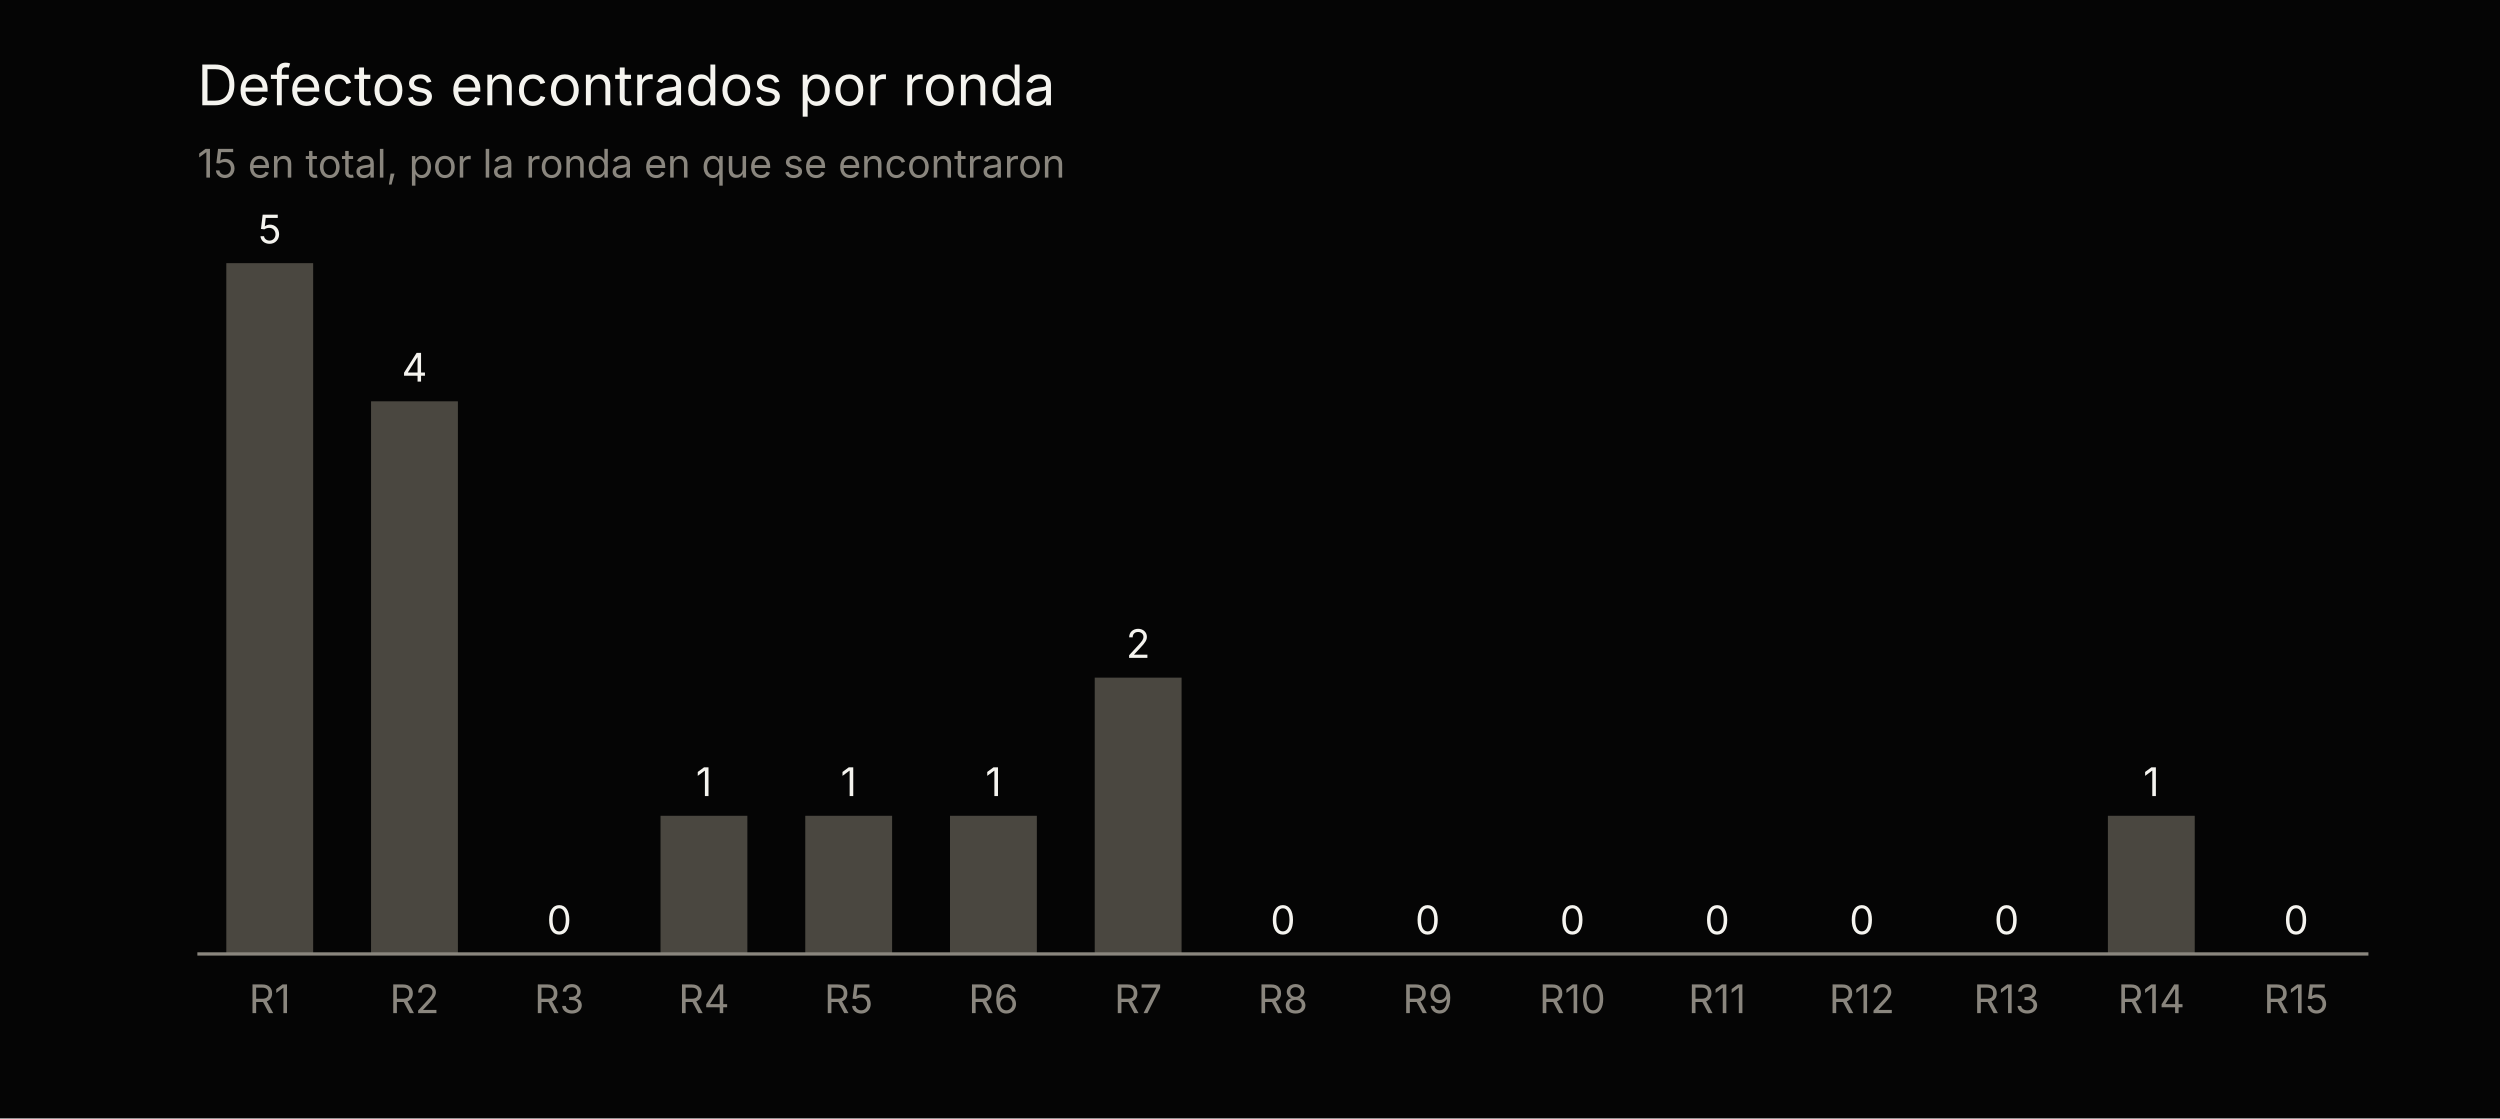
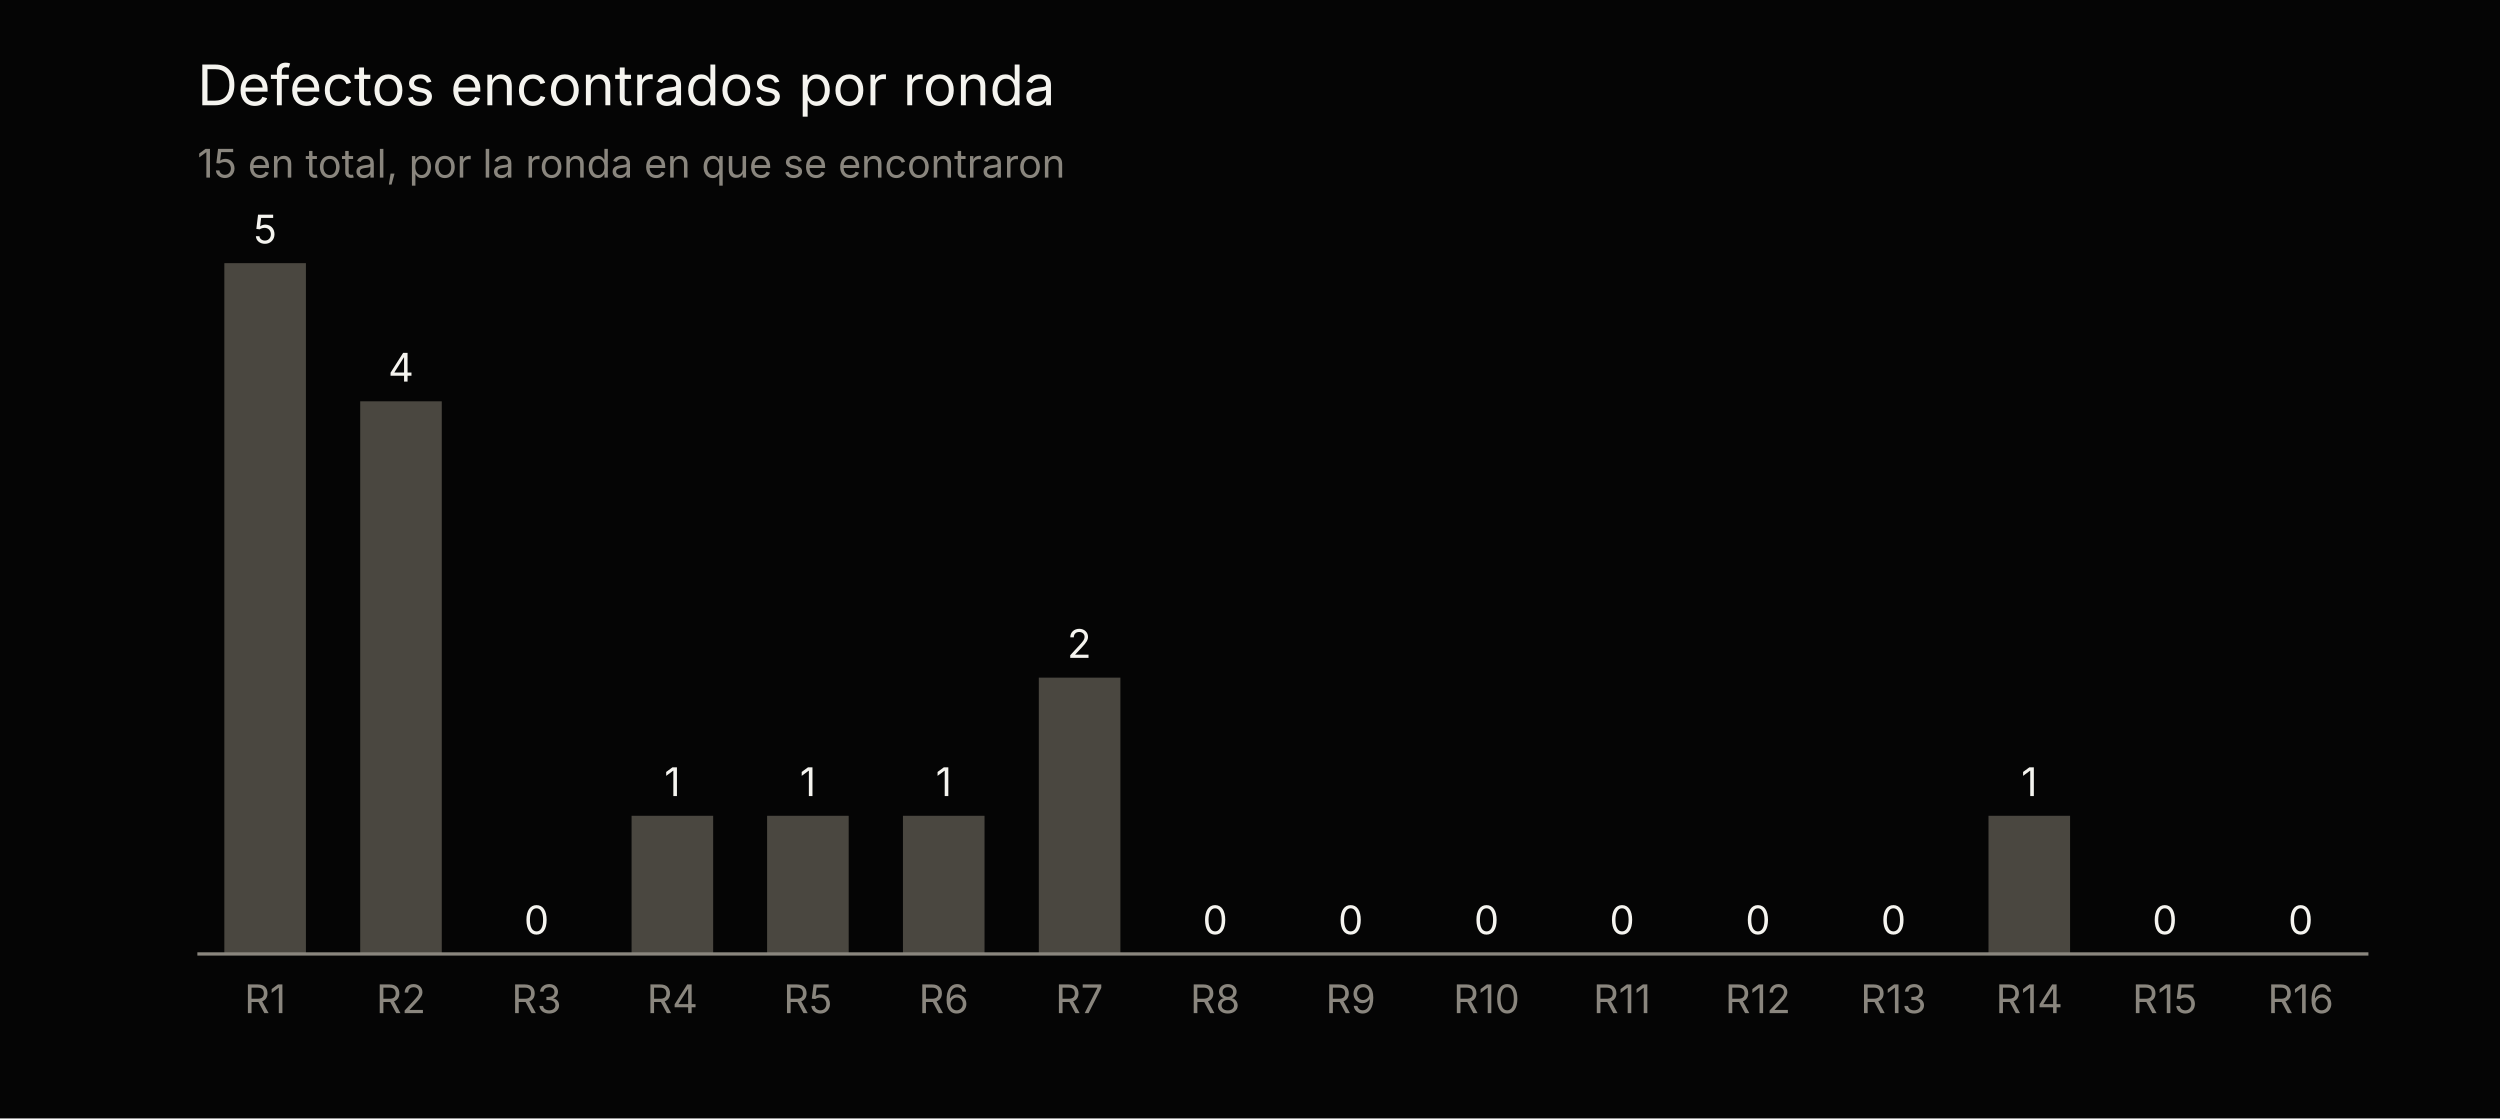
<svg xmlns="http://www.w3.org/2000/svg" viewBox="0 0 760 340" font-family="Inter, Arial, sans-serif" font-size="12">
  <rect width="760" height="340" fill="#050505" />
  <text x="60" y="32" font-size="17" fill="#f5f4ef">Defectos encontrados por ronda</text>
  <text x="60" y="54" fill="#8a867e">15 en total, por la ronda en que se encontraron</text>
-   <rect x="68.8" y="80.0" width="26.4" height="210.0" fill="#4a4740" />
-   <text x="82.0" y="74.0" text-anchor="middle" fill="#f5f4ef">5</text>
-   <text x="82.0" y="308" text-anchor="middle" fill="#8a867e">R1</text>
-   <rect x="112.8" y="122.0" width="26.4" height="168.0" fill="#4a4740" />
-   <text x="126.0" y="116.0" text-anchor="middle" fill="#f5f4ef">4</text>
-   <text x="126.0" y="308" text-anchor="middle" fill="#8a867e">R2</text>
-   <rect x="156.8" y="290.0" width="26.4" height="0.0" fill="#4a4740" />
-   <text x="170.0" y="284.0" text-anchor="middle" fill="#f5f4ef">0</text>
-   <text x="170.0" y="308" text-anchor="middle" fill="#8a867e">R3</text>
-   <rect x="200.8" y="248.0" width="26.4" height="42.0" fill="#4a4740" />
-   <text x="214.0" y="242.0" text-anchor="middle" fill="#f5f4ef">1</text>
-   <text x="214.0" y="308" text-anchor="middle" fill="#8a867e">R4</text>
-   <rect x="244.8" y="248.0" width="26.4" height="42.0" fill="#4a4740" />
-   <text x="258.0" y="242.0" text-anchor="middle" fill="#f5f4ef">1</text>
-   <text x="258.0" y="308" text-anchor="middle" fill="#8a867e">R5</text>
-   <rect x="288.8" y="248.0" width="26.4" height="42.0" fill="#4a4740" />
-   <text x="302.0" y="242.0" text-anchor="middle" fill="#f5f4ef">1</text>
-   <text x="302.0" y="308" text-anchor="middle" fill="#8a867e">R6</text>
-   <rect x="332.8" y="206.0" width="26.4" height="84.0" fill="#4a4740" />
-   <text x="346.0" y="200.0" text-anchor="middle" fill="#f5f4ef">2</text>
-   <text x="346.0" y="308" text-anchor="middle" fill="#8a867e">R7</text>
-   <rect x="376.8" y="290.0" width="26.4" height="0.0" fill="#4a4740" />
-   <text x="390.0" y="284.0" text-anchor="middle" fill="#f5f4ef">0</text>
-   <text x="390.0" y="308" text-anchor="middle" fill="#8a867e">R8</text>
-   <rect x="420.8" y="290.0" width="26.4" height="0.0" fill="#4a4740" />
-   <text x="434.0" y="284.0" text-anchor="middle" fill="#f5f4ef">0</text>
-   <text x="434.0" y="308" text-anchor="middle" fill="#8a867e">R9</text>
-   <rect x="464.8" y="290.0" width="26.4" height="0.0" fill="#4a4740" />
-   <text x="478.0" y="284.0" text-anchor="middle" fill="#f5f4ef">0</text>
-   <text x="478.0" y="308" text-anchor="middle" fill="#8a867e">R10</text>
-   <rect x="508.8" y="290.0" width="26.4" height="0.0" fill="#4a4740" />
-   <text x="522.0" y="284.0" text-anchor="middle" fill="#f5f4ef">0</text>
-   <text x="522.0" y="308" text-anchor="middle" fill="#8a867e">R11</text>
-   <rect x="552.8" y="290.0" width="26.4" height="0.0" fill="#4a4740" />
-   <text x="566.0" y="284.0" text-anchor="middle" fill="#f5f4ef">0</text>
-   <text x="566.0" y="308" text-anchor="middle" fill="#8a867e">R12</text>
-   <rect x="596.8" y="290.0" width="26.4" height="0.0" fill="#4a4740" />
-   <text x="610.0" y="284.0" text-anchor="middle" fill="#f5f4ef">0</text>
-   <text x="610.0" y="308" text-anchor="middle" fill="#8a867e">R13</text>
-   <rect x="640.8" y="248.0" width="26.4" height="42.0" fill="#4a4740" />
-   <text x="654.0" y="242.0" text-anchor="middle" fill="#f5f4ef">1</text>
-   <text x="654.0" y="308" text-anchor="middle" fill="#8a867e">R14</text>
-   <rect x="684.8" y="290.0" width="26.4" height="0.0" fill="#d5a84b" />
-   <text x="698.0" y="284.0" text-anchor="middle" fill="#f5f4ef">0</text>
-   <text x="698.0" y="308" text-anchor="middle" fill="#8a867e">R15</text>
+   <rect x="68.2" y="80.0" width="24.8" height="210.0" fill="#4a4740" />
+   <text x="80.6" y="74.0" text-anchor="middle" fill="#f5f4ef">5</text>
+   <text x="80.6" y="308" text-anchor="middle" fill="#8a867e">R1</text>
+   <rect x="109.5" y="122.0" width="24.8" height="168.0" fill="#4a4740" />
+   <text x="121.9" y="116.0" text-anchor="middle" fill="#f5f4ef">4</text>
+   <text x="121.9" y="308" text-anchor="middle" fill="#8a867e">R2</text>
+   <rect x="150.8" y="290.0" width="24.8" height="0.0" fill="#4a4740" />
+   <text x="163.1" y="284.0" text-anchor="middle" fill="#f5f4ef">0</text>
+   <text x="163.1" y="308" text-anchor="middle" fill="#8a867e">R3</text>
+   <rect x="192.0" y="248.0" width="24.8" height="42.0" fill="#4a4740" />
+   <text x="204.4" y="242.0" text-anchor="middle" fill="#f5f4ef">1</text>
+   <text x="204.4" y="308" text-anchor="middle" fill="#8a867e">R4</text>
+   <rect x="233.2" y="248.0" width="24.8" height="42.0" fill="#4a4740" />
+   <text x="245.6" y="242.0" text-anchor="middle" fill="#f5f4ef">1</text>
+   <text x="245.6" y="308" text-anchor="middle" fill="#8a867e">R5</text>
+   <rect x="274.5" y="248.0" width="24.8" height="42.0" fill="#4a4740" />
+   <text x="286.9" y="242.0" text-anchor="middle" fill="#f5f4ef">1</text>
+   <text x="286.9" y="308" text-anchor="middle" fill="#8a867e">R6</text>
+   <rect x="315.8" y="206.0" width="24.8" height="84.0" fill="#4a4740" />
+   <text x="328.1" y="200.0" text-anchor="middle" fill="#f5f4ef">2</text>
+   <text x="328.1" y="308" text-anchor="middle" fill="#8a867e">R7</text>
+   <rect x="357.0" y="290.0" width="24.8" height="0.0" fill="#4a4740" />
+   <text x="369.4" y="284.0" text-anchor="middle" fill="#f5f4ef">0</text>
+   <text x="369.4" y="308" text-anchor="middle" fill="#8a867e">R8</text>
+   <rect x="398.2" y="290.0" width="24.8" height="0.0" fill="#4a4740" />
+   <text x="410.6" y="284.0" text-anchor="middle" fill="#f5f4ef">0</text>
+   <text x="410.6" y="308" text-anchor="middle" fill="#8a867e">R9</text>
+   <rect x="439.5" y="290.0" width="24.8" height="0.0" fill="#4a4740" />
+   <text x="451.9" y="284.0" text-anchor="middle" fill="#f5f4ef">0</text>
+   <text x="451.9" y="308" text-anchor="middle" fill="#8a867e">R10</text>
+   <rect x="480.8" y="290.0" width="24.8" height="0.0" fill="#4a4740" />
+   <text x="493.1" y="284.0" text-anchor="middle" fill="#f5f4ef">0</text>
+   <text x="493.1" y="308" text-anchor="middle" fill="#8a867e">R11</text>
+   <rect x="522.0" y="290.0" width="24.8" height="0.0" fill="#4a4740" />
+   <text x="534.4" y="284.0" text-anchor="middle" fill="#f5f4ef">0</text>
+   <text x="534.4" y="308" text-anchor="middle" fill="#8a867e">R12</text>
+   <rect x="563.2" y="290.0" width="24.8" height="0.0" fill="#4a4740" />
+   <text x="575.6" y="284.0" text-anchor="middle" fill="#f5f4ef">0</text>
+   <text x="575.6" y="308" text-anchor="middle" fill="#8a867e">R13</text>
+   <rect x="604.5" y="248.0" width="24.8" height="42.0" fill="#4a4740" />
+   <text x="616.9" y="242.0" text-anchor="middle" fill="#f5f4ef">1</text>
+   <text x="616.9" y="308" text-anchor="middle" fill="#8a867e">R14</text>
+   <rect x="645.8" y="290.0" width="24.8" height="0.0" fill="#4a4740" />
+   <text x="658.1" y="284.0" text-anchor="middle" fill="#f5f4ef">0</text>
+   <text x="658.1" y="308" text-anchor="middle" fill="#8a867e">R15</text>
+   <rect x="687.0" y="290.0" width="24.8" height="0.0" fill="#d5a84b" />
+   <text x="699.4" y="284.0" text-anchor="middle" fill="#f5f4ef">0</text>
+   <text x="699.4" y="308" text-anchor="middle" fill="#8a867e">R16</text>
  <line x1="60" x2="720" y1="290" y2="290" stroke="#8a867e" />
</svg>
